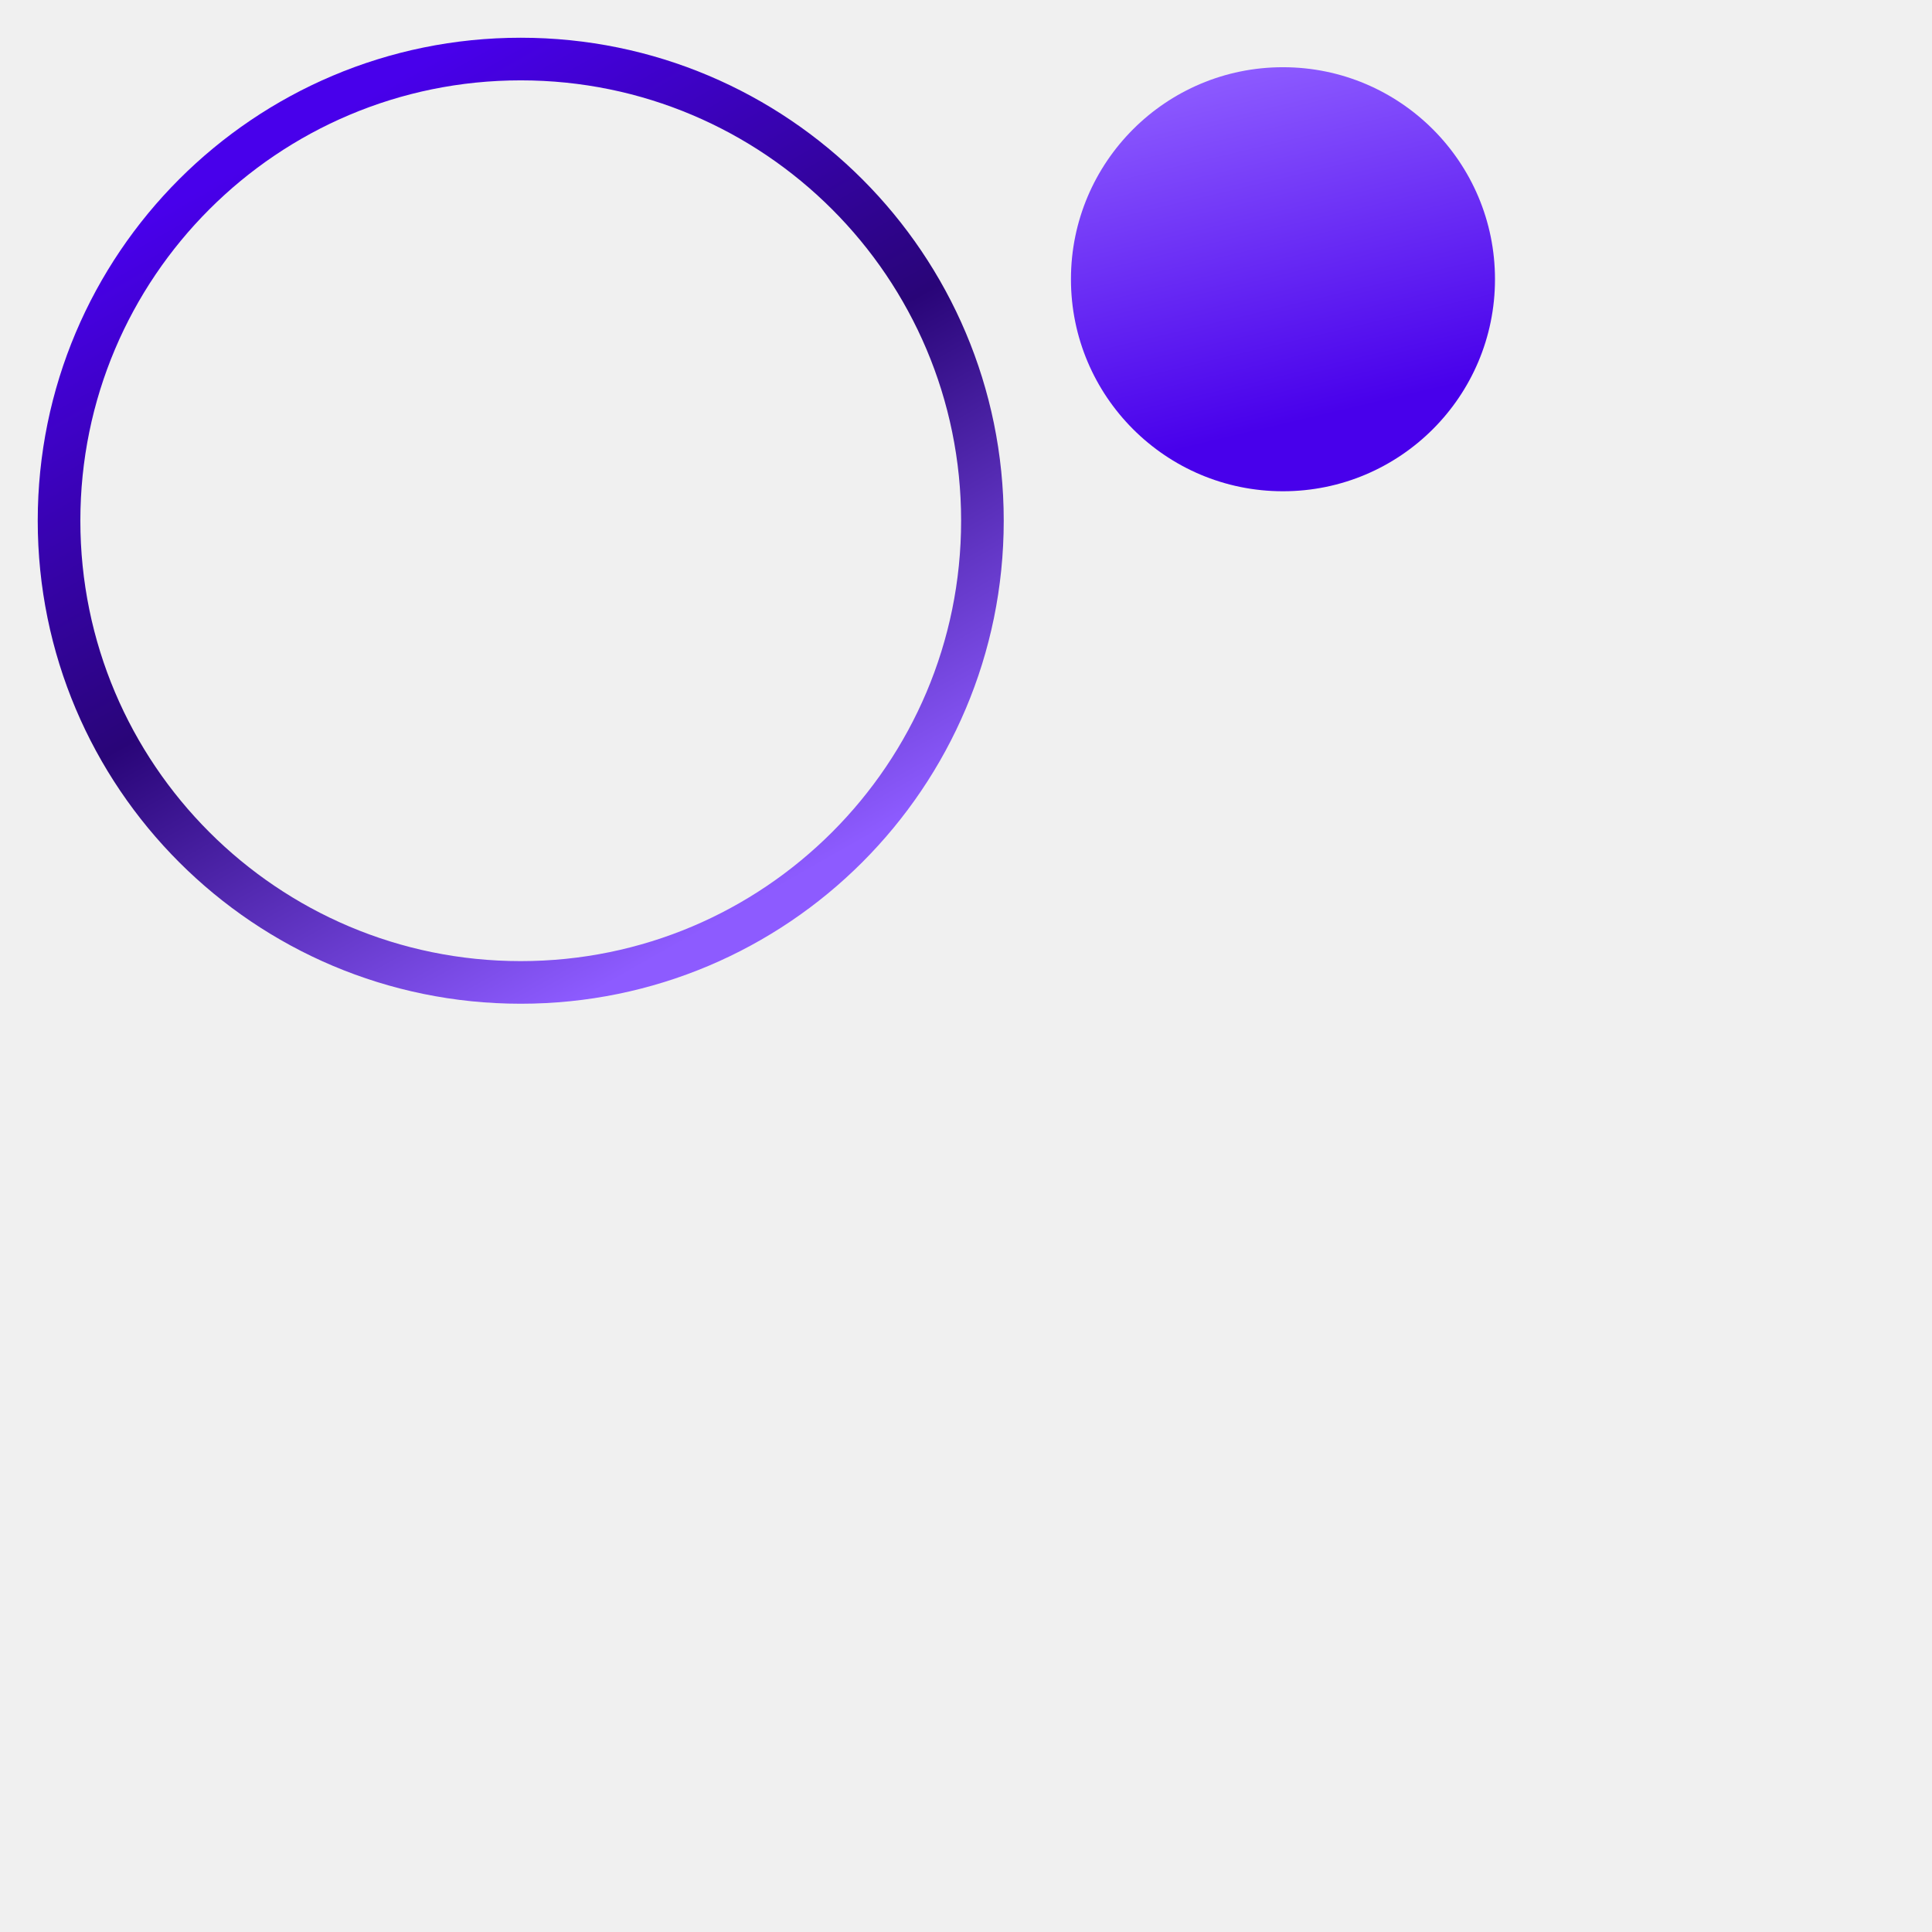
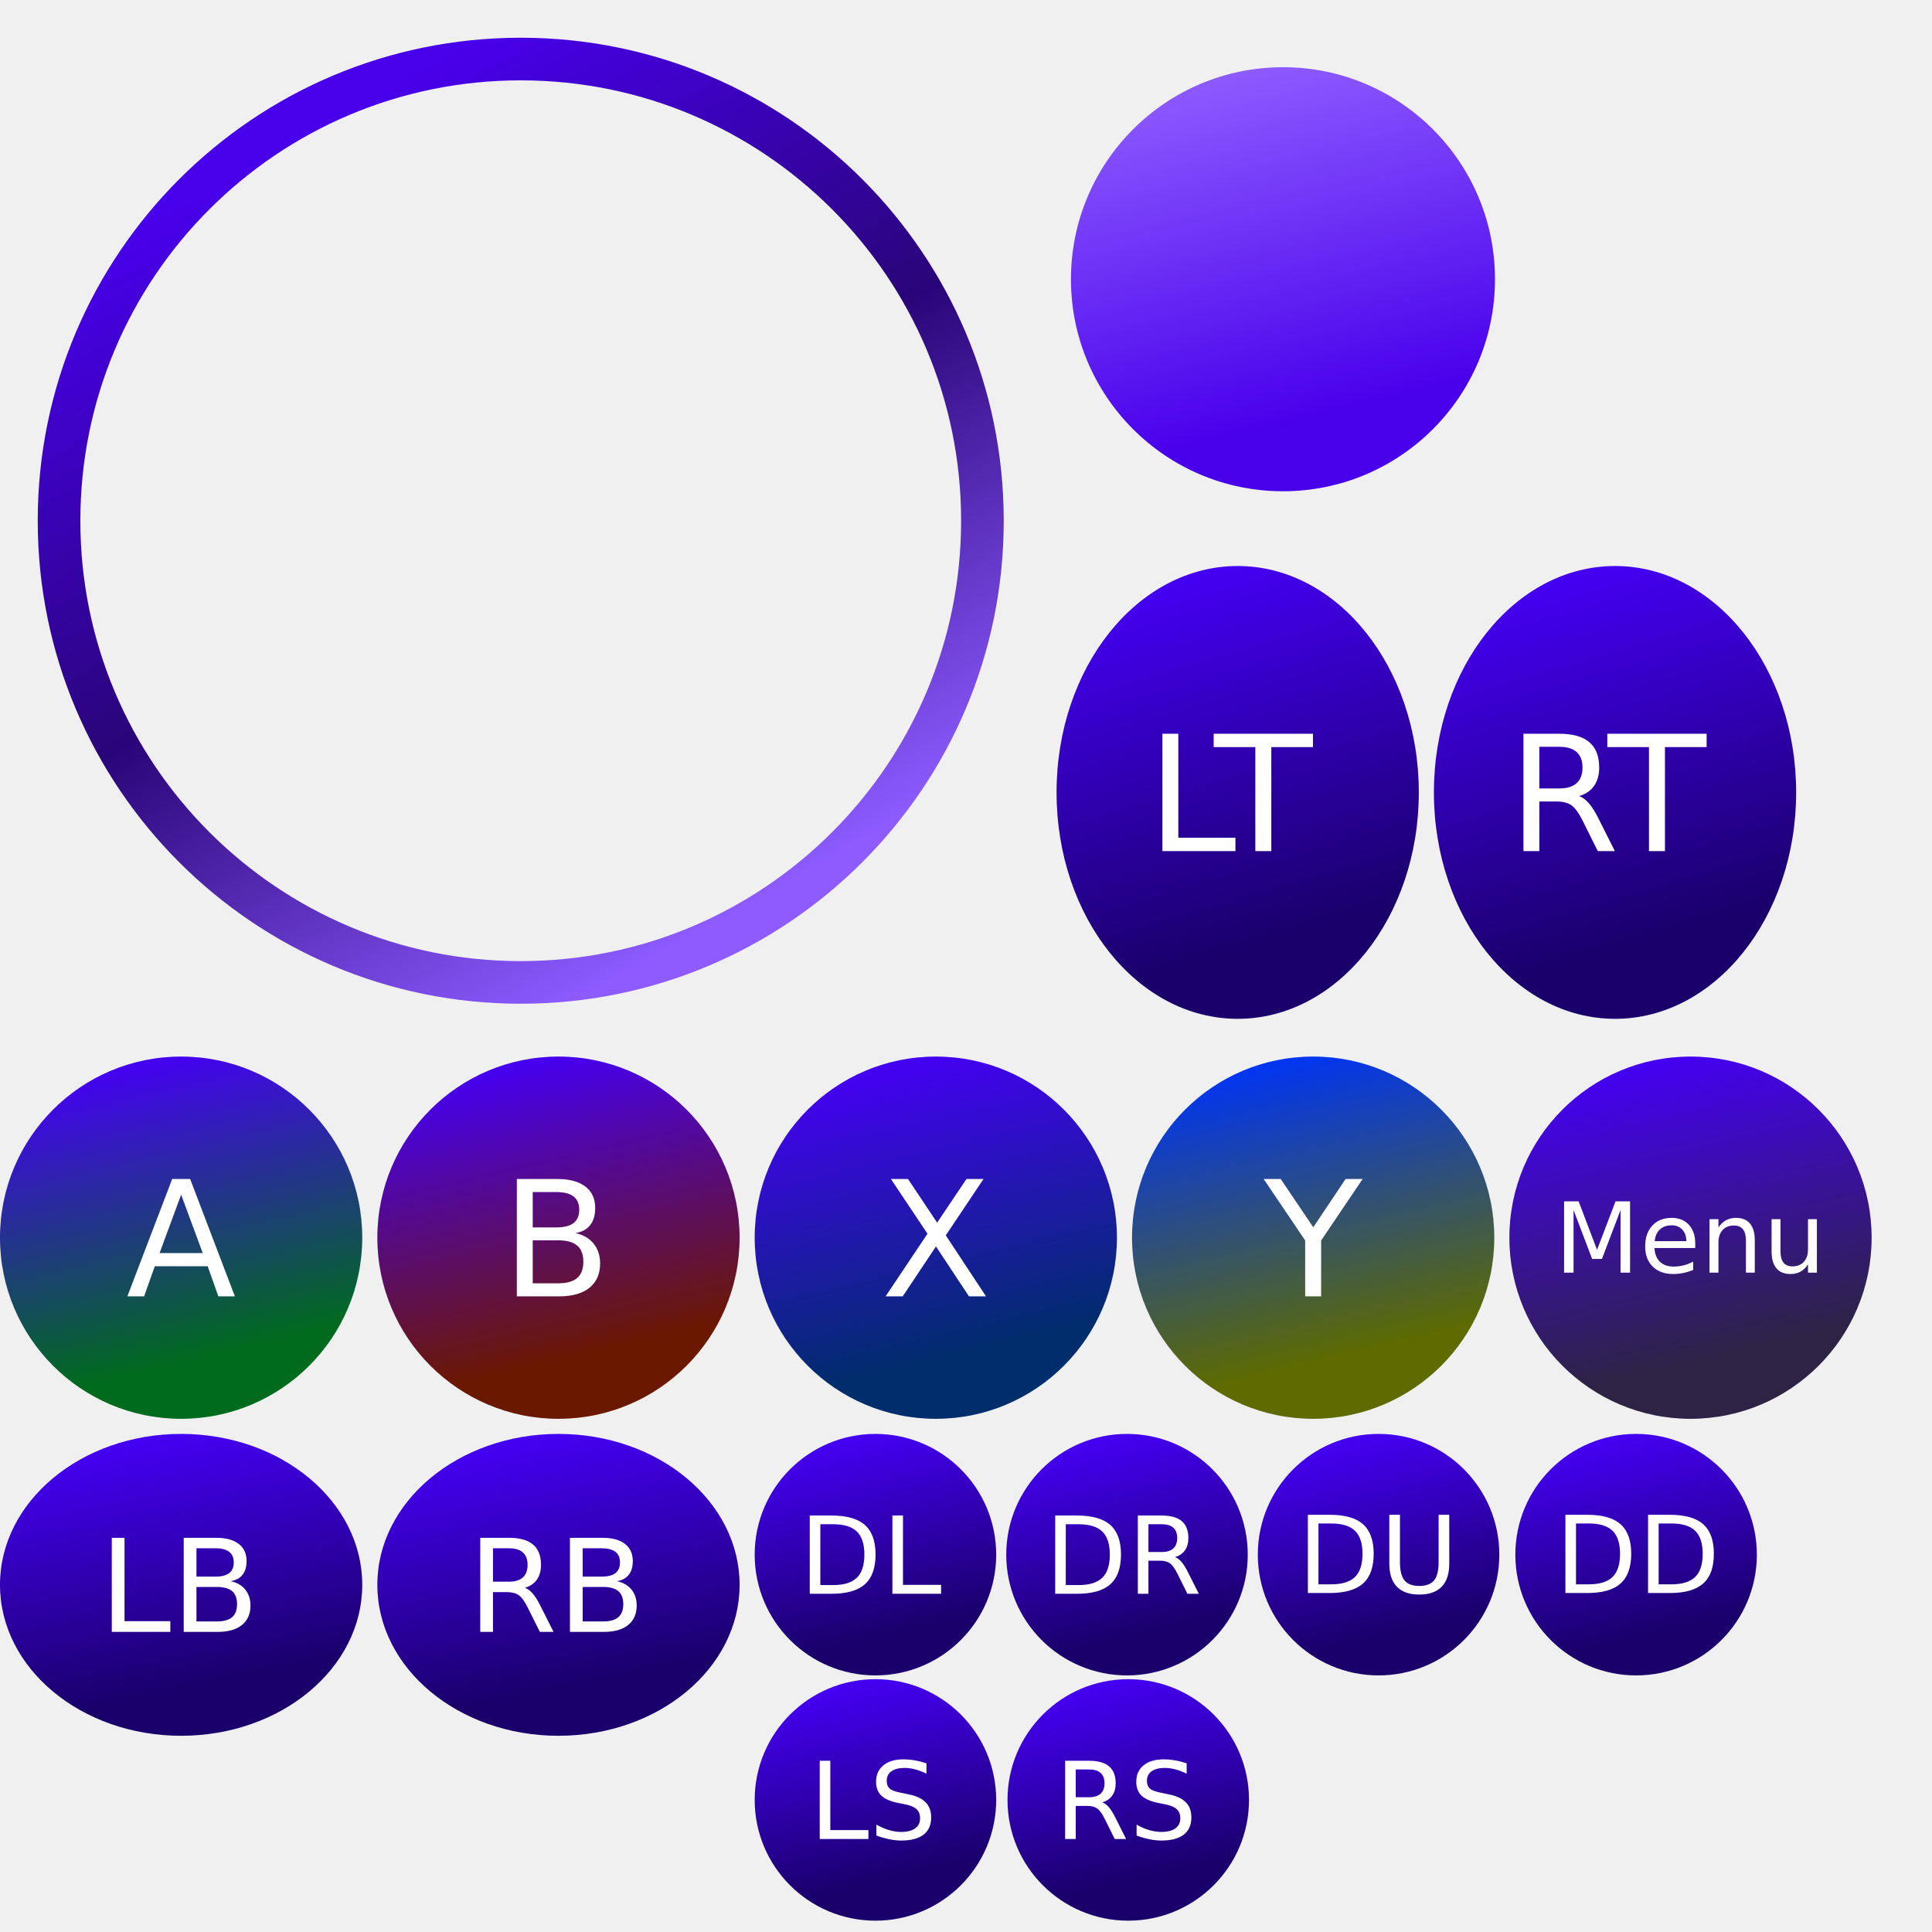
<svg xmlns="http://www.w3.org/2000/svg" xmlns:xlink="http://www.w3.org/1999/xlink" width="1024" height="1024" viewBox="0 0 1024 1024" version="1.1" id="svg5">
  <defs id="defs2">
+     <linearGradient id="linearGradient1417">
+       <stop style="stop-color:#4500f4;stop-opacity:1;" offset="0" id="stop1413" />
+       <stop style="stop-color:#2d2345;stop-opacity:1;" offset="1" id="stop1415" />
+     </linearGradient>
+     <linearGradient id="linearGradient1411">
+       <stop style="stop-color:#0034f4;stop-opacity:1;" offset="0" id="stop1407" />
+       <stop style="stop-color:#5d6b00;stop-opacity:1;" offset="1" id="stop1409" />
+     </linearGradient>
+     <linearGradient id="linearGradient1405">
+       <stop style="stop-color:#4500f4;stop-opacity:1;" offset="0" id="stop1401" />
+       <stop style="stop-color:#002d6b;stop-opacity:1;" offset="1" id="stop1403" />
+     </linearGradient>
+     <linearGradient id="linearGradient1399">
+       <stop style="stop-color:#4500f4;stop-opacity:1;" offset="0" id="stop1395" />
+       <stop style="stop-color:#6b1800;stop-opacity:1;" offset="1" id="stop1397" />
+     </linearGradient>
+     <linearGradient id="linearGradient1393">
+       <stop style="stop-color:#4500f4;stop-opacity:1;" offset="0" id="stop1389" />
+       <stop style="stop-color:#006b1d;stop-opacity:1;" offset="1" id="stop1391" />
+     </linearGradient>
+     <linearGradient id="linearGradient924">
+       <stop style="stop-color:#4500f4;stop-opacity:1;" offset="0" id="stop920" />
+       <stop style="stop-color:#1a006b;stop-opacity:1;" offset="1" id="stop922" />
+     </linearGradient>
    <linearGradient id="linearGradient3935">
      <stop style="stop-color:#8d5bff;stop-opacity:1;" offset="0" id="stop3931" />
      <stop style="stop-color:#290578;stop-opacity:1" offset="0.5" id="stop3937" />
      <stop style="stop-color:#4800eb;stop-opacity:1" offset="1" id="stop3933" />
    </linearGradient>
    <linearGradient id="linearGradient2080-6">
      <stop style="stop-color:#8d5bff;stop-opacity:1;" offset="0" id="stop2076" />
      <stop style="stop-color:#4800eb;stop-opacity:1" offset="1" id="stop2078" />
    </linearGradient>
    <linearGradient xlink:href="#linearGradient2080-6" id="linearGradient2534" x1="759.735" y1="12.206" x2="803.432" y2="196.468" gradientUnits="userSpaceOnUse" />
    <linearGradient xlink:href="#linearGradient3935" id="linearGradient3323" x1="-414.049" y1="469.842" x2="-180.529" y2="57.748" gradientUnits="userSpaceOnUse" />
+     <linearGradient xlink:href="#linearGradient924" id="linearGradient309" gradientUnits="userSpaceOnUse" x1="759.735" y1="12.206" x2="803.432" y2="196.468" gradientTransform="matrix(0.8542802,0,0,1.06785,75.08948,261.9581)" />
+     <linearGradient xlink:href="#linearGradient924" id="linearGradient1141" gradientUnits="userSpaceOnUse" gradientTransform="matrix(0.8542802,0,0,1.06785,275.0895,261.9581)" x1="759.735" y1="12.206" x2="803.432" y2="196.468" />
+     <linearGradient xlink:href="#linearGradient1393" id="linearGradient1172" gradientUnits="userSpaceOnUse" gradientTransform="matrix(0.8542802,0,0,0.8542803,-484.9105,529.5665)" x1="759.735" y1="12.206" x2="803.432" y2="196.468" />
+     <linearGradient xlink:href="#linearGradient1399" id="linearGradient1203" gradientUnits="userSpaceOnUse" gradientTransform="matrix(0.8542802,0,0,0.8542803,-284.9105,529.5665)" x1="759.735" y1="12.206" x2="803.432" y2="196.468" />
+     <linearGradient xlink:href="#linearGradient1405" id="linearGradient1234" gradientUnits="userSpaceOnUse" gradientTransform="matrix(0.8542802,0,0,0.8542803,-84.91054,529.5665)" x1="759.735" y1="12.206" x2="803.432" y2="196.468" />
+     <linearGradient xlink:href="#linearGradient1411" id="linearGradient1265" gradientUnits="userSpaceOnUse" gradientTransform="matrix(0.8542802,0,0,0.8542803,115.0895,529.5665)" x1="759.735" y1="12.206" x2="803.432" y2="196.468" />
+     <linearGradient xlink:href="#linearGradient924" id="linearGradient1296" gradientUnits="userSpaceOnUse" gradientTransform="matrix(0.8542802,0,0,0.7119002,-484.9105,734.6388)" x1="759.735" y1="12.206" x2="803.432" y2="196.468" />
+     <linearGradient xlink:href="#linearGradient924" id="linearGradient1327" gradientUnits="userSpaceOnUse" gradientTransform="matrix(0.8542801,0,0,0.7119002,-284.9105,734.6387)" x1="759.735" y1="12.206" x2="803.432" y2="196.468" />
+     <linearGradient xlink:href="#linearGradient1417" id="linearGradient1384" gradientUnits="userSpaceOnUse" gradientTransform="matrix(0.8542802,0,0,0.8542803,315.0895,529.5665)" x1="759.735" y1="12.206" x2="803.432" y2="196.468" />
+     <linearGradient xlink:href="#linearGradient924" id="linearGradient1471" gradientUnits="userSpaceOnUse" gradientTransform="matrix(0.5695201,0,0,0.5695202,76.72634,739.711)" x1="759.735" y1="12.206" x2="803.432" y2="196.468" />
+     <linearGradient xlink:href="#linearGradient924" id="linearGradient1502" gradientUnits="userSpaceOnUse" gradientTransform="matrix(0.5695201,0,0,0.5695202,210.0597,739.711)" x1="759.735" y1="12.206" x2="803.432" y2="196.468" />
+     <linearGradient xlink:href="#linearGradient924" id="linearGradient1533" gradientUnits="userSpaceOnUse" gradientTransform="matrix(0.5695201,0,0,0.5695202,343.393,739.711)" x1="759.735" y1="12.206" x2="803.432" y2="196.468" />
+     <linearGradient xlink:href="#linearGradient924" id="linearGradient1590" gradientUnits="userSpaceOnUse" gradientTransform="matrix(0.5695201,0,0,0.5695202,479.8916,739.711)" x1="759.735" y1="12.206" x2="803.432" y2="196.468" />
+     <linearGradient xlink:href="#linearGradient924" id="linearGradient1680" gradientUnits="userSpaceOnUse" gradientTransform="matrix(0.5695201,0,0,0.5695202,76.7263,869.711)" x1="759.735" y1="12.206" x2="803.432" y2="196.468" />
+     <linearGradient xlink:href="#linearGradient924" id="linearGradient1737" gradientUnits="userSpaceOnUse" gradientTransform="matrix(0.5695201,0,0,0.5695202,210.7263,869.711)" x1="759.735" y1="12.206" x2="803.432" y2="196.468" />
  </defs>
  <g id="layer1">
    <ellipse style="fill:none;stroke:url(#linearGradient3323);stroke-width:22.59;stroke-linecap:round;stroke-linejoin:round;fill-opacity:1" id="path846" ry="244.705" rx="244.705" cy="276" cx="-276" transform="scale(-1,1)" />
    <ellipse style="fill:url(#linearGradient2534);fill-opacity:1;stroke:none;stroke-width:31.249;stroke-linecap:round;stroke-linejoin:round" id="path950" cx="680" cy="148" rx="112.375" ry="112.375" />
+     <ellipse style="fill:url(#linearGradient309);fill-opacity:1;stroke:none;stroke-width:29.847;stroke-linecap:round;stroke-linejoin:round" id="path950-7" cx="656" cy="420" rx="96" ry="120" />
+     <text xml:space="preserve" style="font-size:85.333px;font-family:'DejaVu Sans';-inkscape-font-specification:'DejaVu Sans';fill:#ffffff;stroke-width:13.026" x="607.729" y="451.104" id="text980">
+       <tspan id="tspan978" x="607.729" y="451.104" style="font-size:85.333px">LT</tspan>
+     </text>
+     <ellipse style="fill:url(#linearGradient1141);fill-opacity:1;stroke:none;stroke-width:29.847;stroke-linecap:round;stroke-linejoin:round" id="path950-7-2" cx="856" cy="420" rx="96" ry="120" />
+     <text xml:space="preserve" style="font-size:85.333px;font-family:'DejaVu Sans';-inkscape-font-specification:'DejaVu Sans';fill:#ffffff;stroke-width:13.026" x="799.083" y="451.104" id="text980-7">
+       <tspan id="tspan978-0" x="799.083" y="451.104" style="font-size:85.333px">RT</tspan>
+     </text>
+     <circle style="fill:url(#linearGradient1172);fill-opacity:1;stroke:none;stroke-width:26.696;stroke-linecap:round;stroke-linejoin:round" id="path950-7-6" cx="96" cy="656" r="96" />
+     <text xml:space="preserve" style="font-size:85.333px;font-family:'DejaVu Sans';-inkscape-font-specification:'DejaVu Sans';fill:#ffffff;stroke-width:13.026" x="66.833" y="687.104" id="text980-0">
+       <tspan id="tspan978-6" x="66.833" y="687.104" style="font-size:85.333px">A</tspan>
+     </text>
+     <circle style="fill:url(#linearGradient1203);fill-opacity:1;stroke:none;stroke-width:26.696;stroke-linecap:round;stroke-linejoin:round" id="path950-7-1" cx="296" cy="656" r="96" />
+     <text xml:space="preserve" style="font-size:85.333px;font-family:'DejaVu Sans';-inkscape-font-specification:'DejaVu Sans';fill:#ffffff;stroke-width:13.026" x="265.562" y="687.104" id="text980-8">
+       <tspan id="tspan978-7" x="265.562" y="687.104" style="font-size:85.333px">B</tspan>
+     </text>
+     <circle style="fill:url(#linearGradient1234);fill-opacity:1;stroke:none;stroke-width:26.696;stroke-linecap:round;stroke-linejoin:round" id="path950-7-0" cx="496" cy="656" r="96" />
+     <text xml:space="preserve" style="font-size:85.333px;font-family:'DejaVu Sans';-inkscape-font-specification:'DejaVu Sans';fill:#ffffff;stroke-width:13.026" x="466.833" y="687.104" id="text980-2">
+       <tspan id="tspan978-3" x="466.833" y="687.104" style="font-size:85.333px">X</tspan>
+     </text>
+     <circle style="fill:url(#linearGradient1265);fill-opacity:1;stroke:none;stroke-width:26.696;stroke-linecap:round;stroke-linejoin:round" id="path950-7-9" cx="696" cy="656" r="96" />
+     <text xml:space="preserve" style="font-size:85.333px;font-family:'DejaVu Sans';-inkscape-font-specification:'DejaVu Sans';fill:#ffffff;stroke-width:13.026" x="669.938" y="687.104" id="text980-22">
+       <tspan id="tspan978-8" x="669.938" y="687.104" style="font-size:85.333px">Y</tspan>
+     </text>
+     <circle style="fill:url(#linearGradient1384);fill-opacity:1;stroke:none;stroke-width:26.696;stroke-linecap:round;stroke-linejoin:round" id="path950-7-9-4" cx="896" cy="656" r="96" />
+     <text xml:space="preserve" style="font-size:52.112px;font-family:'DejaVu Sans';-inkscape-font-specification:'DejaVu Sans';fill:#ffffff;stroke-width:7.955" x="819.321" y="678.269" id="text980-22-5" transform="scale(1.005553,0.9944774)">
+       <tspan id="tspan978-8-0" x="819.321" y="678.269" style="font-size:52.112px;stroke-width:7.955">Menu</tspan>
+     </text>
+     <ellipse style="fill:url(#linearGradient1296);fill-opacity:1;stroke:none;stroke-width:24.37;stroke-linecap:round;stroke-linejoin:round" id="path950-7-3" cx="96" cy="840" rx="96" ry="80" />
+     <ellipse style="fill:url(#linearGradient1327);fill-opacity:1;stroke:none;stroke-width:24.37;stroke-linecap:round;stroke-linejoin:round" id="path950-7-31" cx="296" cy="840" rx="96" ry="80" />
+     <text xml:space="preserve" style="font-size:68.428px;font-family:'DejaVu Sans';-inkscape-font-specification:'DejaVu Sans';fill:#ffffff;stroke-width:10.445" x="247.82" y="864.942" id="text980-9">
+       <tspan id="tspan978-4" x="247.82" y="864.942" style="font-size:68.428px;stroke-width:10.445">RB</tspan>
+     </text>
+     <text xml:space="preserve" style="font-size:68.428px;font-family:'DejaVu Sans';-inkscape-font-specification:'DejaVu Sans';fill:#ffffff;stroke-width:10.445" x="52.531" y="864.942" id="text980-9-5">
+       <tspan id="tspan978-4-2" x="52.531" y="864.942" style="font-size:68.428px;stroke-width:10.445">LB</tspan>
+     </text>
+     <circle style="fill:url(#linearGradient1471);fill-opacity:1;stroke:none;stroke-width:17.797;stroke-linecap:round;stroke-linejoin:round" id="path950-7-31-1" cx="464" cy="824" r="64" />
+     <text xml:space="preserve" style="font-size:56.889px;font-family:'DejaVu Sans';-inkscape-font-specification:'DejaVu Sans';fill:#ffffff;stroke-width:8.684" x="423.611" y="844.736" id="text980-9-0">
+       <tspan id="tspan978-4-6" x="423.611" y="844.736" style="font-size:56.889px;stroke-width:8.684">DL</tspan>
+     </text>
+     <circle style="fill:url(#linearGradient1502);fill-opacity:1;stroke:none;stroke-width:17.797;stroke-linecap:round;stroke-linejoin:round" id="path950-7-31-0" cx="597.333" cy="824" r="64" />
+     <text xml:space="preserve" style="font-size:56.889px;font-family:'DejaVu Sans';-inkscape-font-specification:'DejaVu Sans';fill:#ffffff;stroke-width:8.684" x="553.695" y="844.736" id="text980-9-6">
+       <tspan id="tspan978-4-1" x="553.695" y="844.736" style="font-size:56.889px;stroke-width:8.684">DR</tspan>
+     </text>
+     <circle style="fill:url(#linearGradient1533);fill-opacity:1;stroke:none;stroke-width:17.797;stroke-linecap:round;stroke-linejoin:round" id="path950-7-31-4" cx="730.667" cy="824" r="64" />
+     <text xml:space="preserve" style="font-size:56.889px;font-family:'DejaVu Sans';-inkscape-font-specification:'DejaVu Sans';fill:#ffffff;stroke-width:8.684" x="687.625" y="844.333" id="text980-9-7">
+       <tspan id="tspan978-4-65" x="687.625" y="844.333" style="font-size:56.889px;stroke-width:8.684">DU</tspan>
+     </text>
+     <circle style="fill:url(#linearGradient1590);fill-opacity:1;stroke:none;stroke-width:17.797;stroke-linecap:round;stroke-linejoin:round" id="path950-7-31-4-3" cx="867.165" cy="824" r="64" />
+     <text xml:space="preserve" style="font-size:56.889px;font-family:'DejaVu Sans';-inkscape-font-specification:'DejaVu Sans';fill:#ffffff;stroke-width:8.684" x="824.124" y="844.333" id="text980-9-7-7">
+       <tspan id="tspan978-4-65-4" x="824.124" y="844.333" style="font-size:56.889px;stroke-width:8.684">DD</tspan>
+     </text>
+     <circle style="fill:url(#linearGradient1680);fill-opacity:1;stroke:none;stroke-width:17.797;stroke-linecap:round;stroke-linejoin:round" id="path950-7-31-4-3-7" cx="464" cy="954" r="64" />
+     <text xml:space="preserve" style="font-size:56.889px;font-family:'DejaVu Sans';-inkscape-font-specification:'DejaVu Sans';fill:#ffffff;stroke-width:8.684" x="428.889" y="974.708" id="text980-9-7-7-4">
+       <tspan id="tspan978-4-65-4-4" x="428.889" y="974.708" style="font-size:56.889px;stroke-width:8.684">LS</tspan>
+     </text>
+     <circle style="fill:url(#linearGradient1737);fill-opacity:1;stroke:none;stroke-width:17.797;stroke-linecap:round;stroke-linejoin:round" id="path950-7-31-4-3-7-7" cx="598" cy="954" r="64" />
+     <text xml:space="preserve" style="font-size:56.889px;font-family:'DejaVu Sans';-inkscape-font-specification:'DejaVu Sans';fill:#ffffff;stroke-width:8.684" x="558.972" y="974.708" id="text980-9-7-7-4-8">
+       <tspan id="tspan978-4-65-4-4-6" x="558.972" y="974.708" style="font-size:56.889px;stroke-width:8.684">RS</tspan>
+     </text>
  </g>
</svg>
